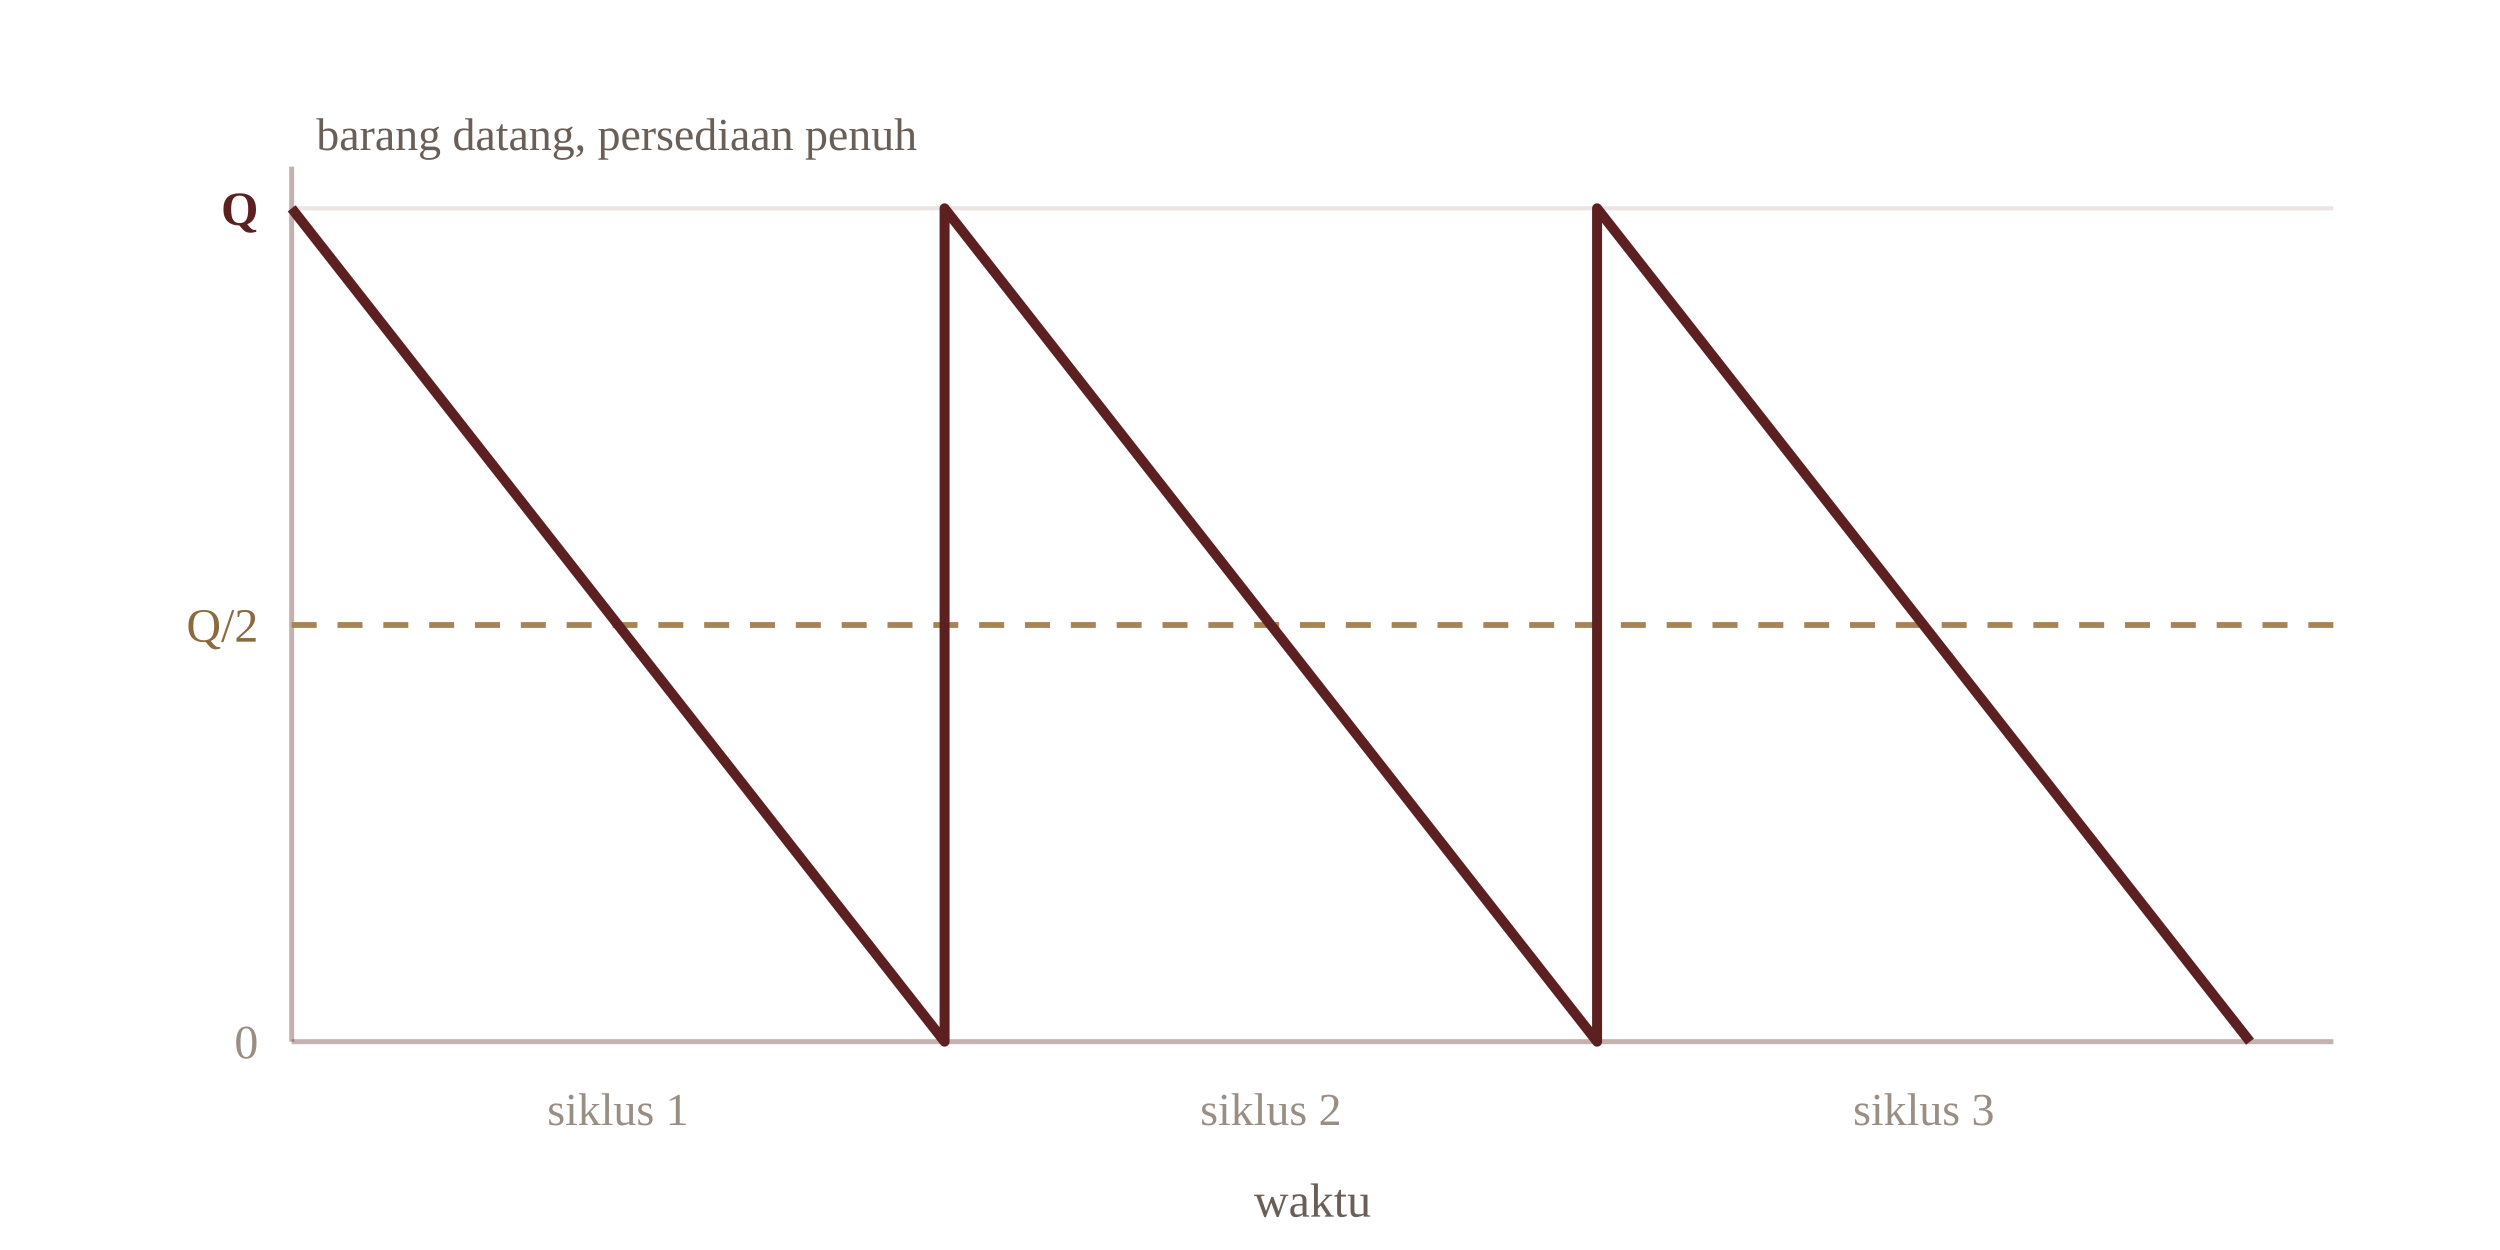
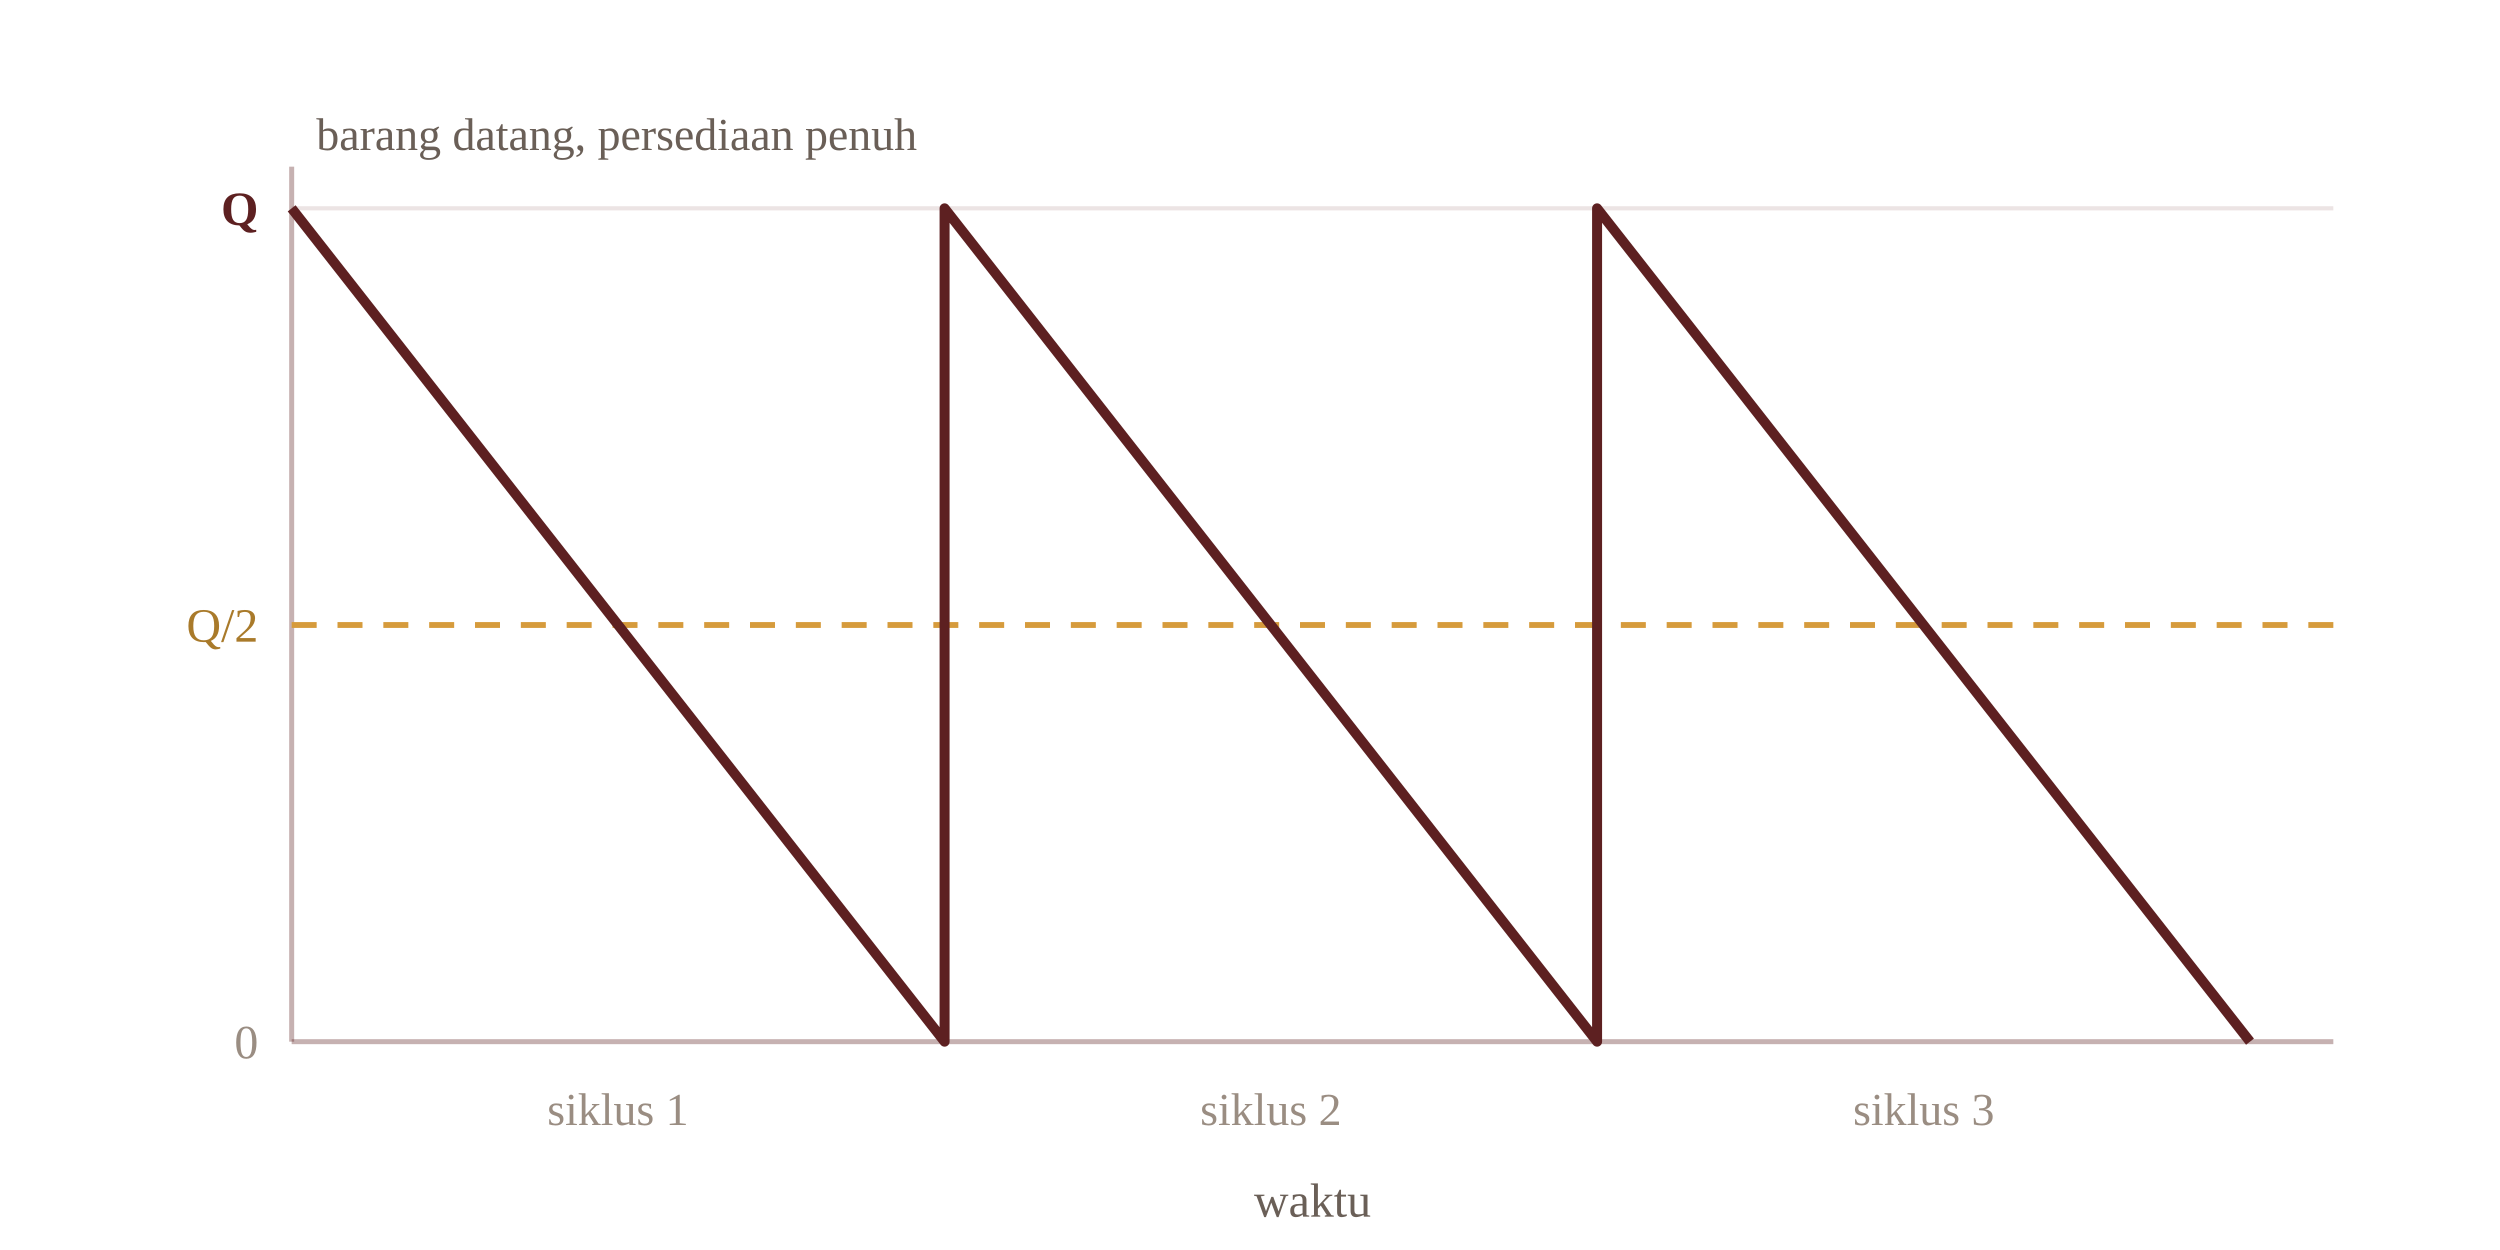
<svg xmlns="http://www.w3.org/2000/svg" viewBox="0 0 600 300" role="img" aria-label="Grafik persediaan berbentuk gigi gergaji">
  <line x1="70" y1="250" x2="560" y2="250" stroke="rgba(93,32,33,0.35)" stroke-width="1.2" />
  <line x1="70" y1="40" x2="70" y2="250" stroke="rgba(93,32,33,0.35)" stroke-width="1.2" />
  <line x1="70" y1="50" x2="560" y2="50" stroke="rgba(93,32,33,0.12)" />
-   <line x1="70" y1="150.0" x2="560" y2="150.0" stroke="#a88454" stroke-width="1.4" stroke-dasharray="6 5" />
+   <line x1="70" y1="150.0" x2="560" y2="150.0" stroke="#d69b3c" stroke-width="1.4" stroke-dasharray="6 5" />
  <text x="62" y="54" text-anchor="end" font-size="11.5" font-weight="600" fill="#5d2021">Q</text>
-   <text x="62" y="154.0" text-anchor="end" font-size="11.5" fill="#8a6a3e">Q/2</text>
+   <text x="62" y="154.0" text-anchor="end" font-size="11.5" fill="#a97a2a">Q/2</text>
  <text x="62" y="254" text-anchor="end" font-size="11.5" fill="#9a8d82">0</text>
  <text x="148.3" y="270" text-anchor="middle" font-size="11" fill="#9a8d82">siklus 1</text>
  <text x="305.0" y="270" text-anchor="middle" font-size="11" fill="#9a8d82">siklus 2</text>
  <text x="461.7" y="270" text-anchor="middle" font-size="11" fill="#9a8d82">siklus 3</text>
  <polyline points="70.0,50 226.7,250 226.7,50 226.7,50 383.3,250 383.3,50 383.3,50 540.0,250" fill="none" stroke="#5d2021" stroke-width="2.4" stroke-linejoin="round" />
  <text x="315" y="292" text-anchor="middle" font-size="11.5" fill="#6a5f57">waktu</text>
  <text x="148" y="36" text-anchor="middle" font-size="11" fill="#6a5f57">barang datang, persediaan penuh</text>
</svg>
